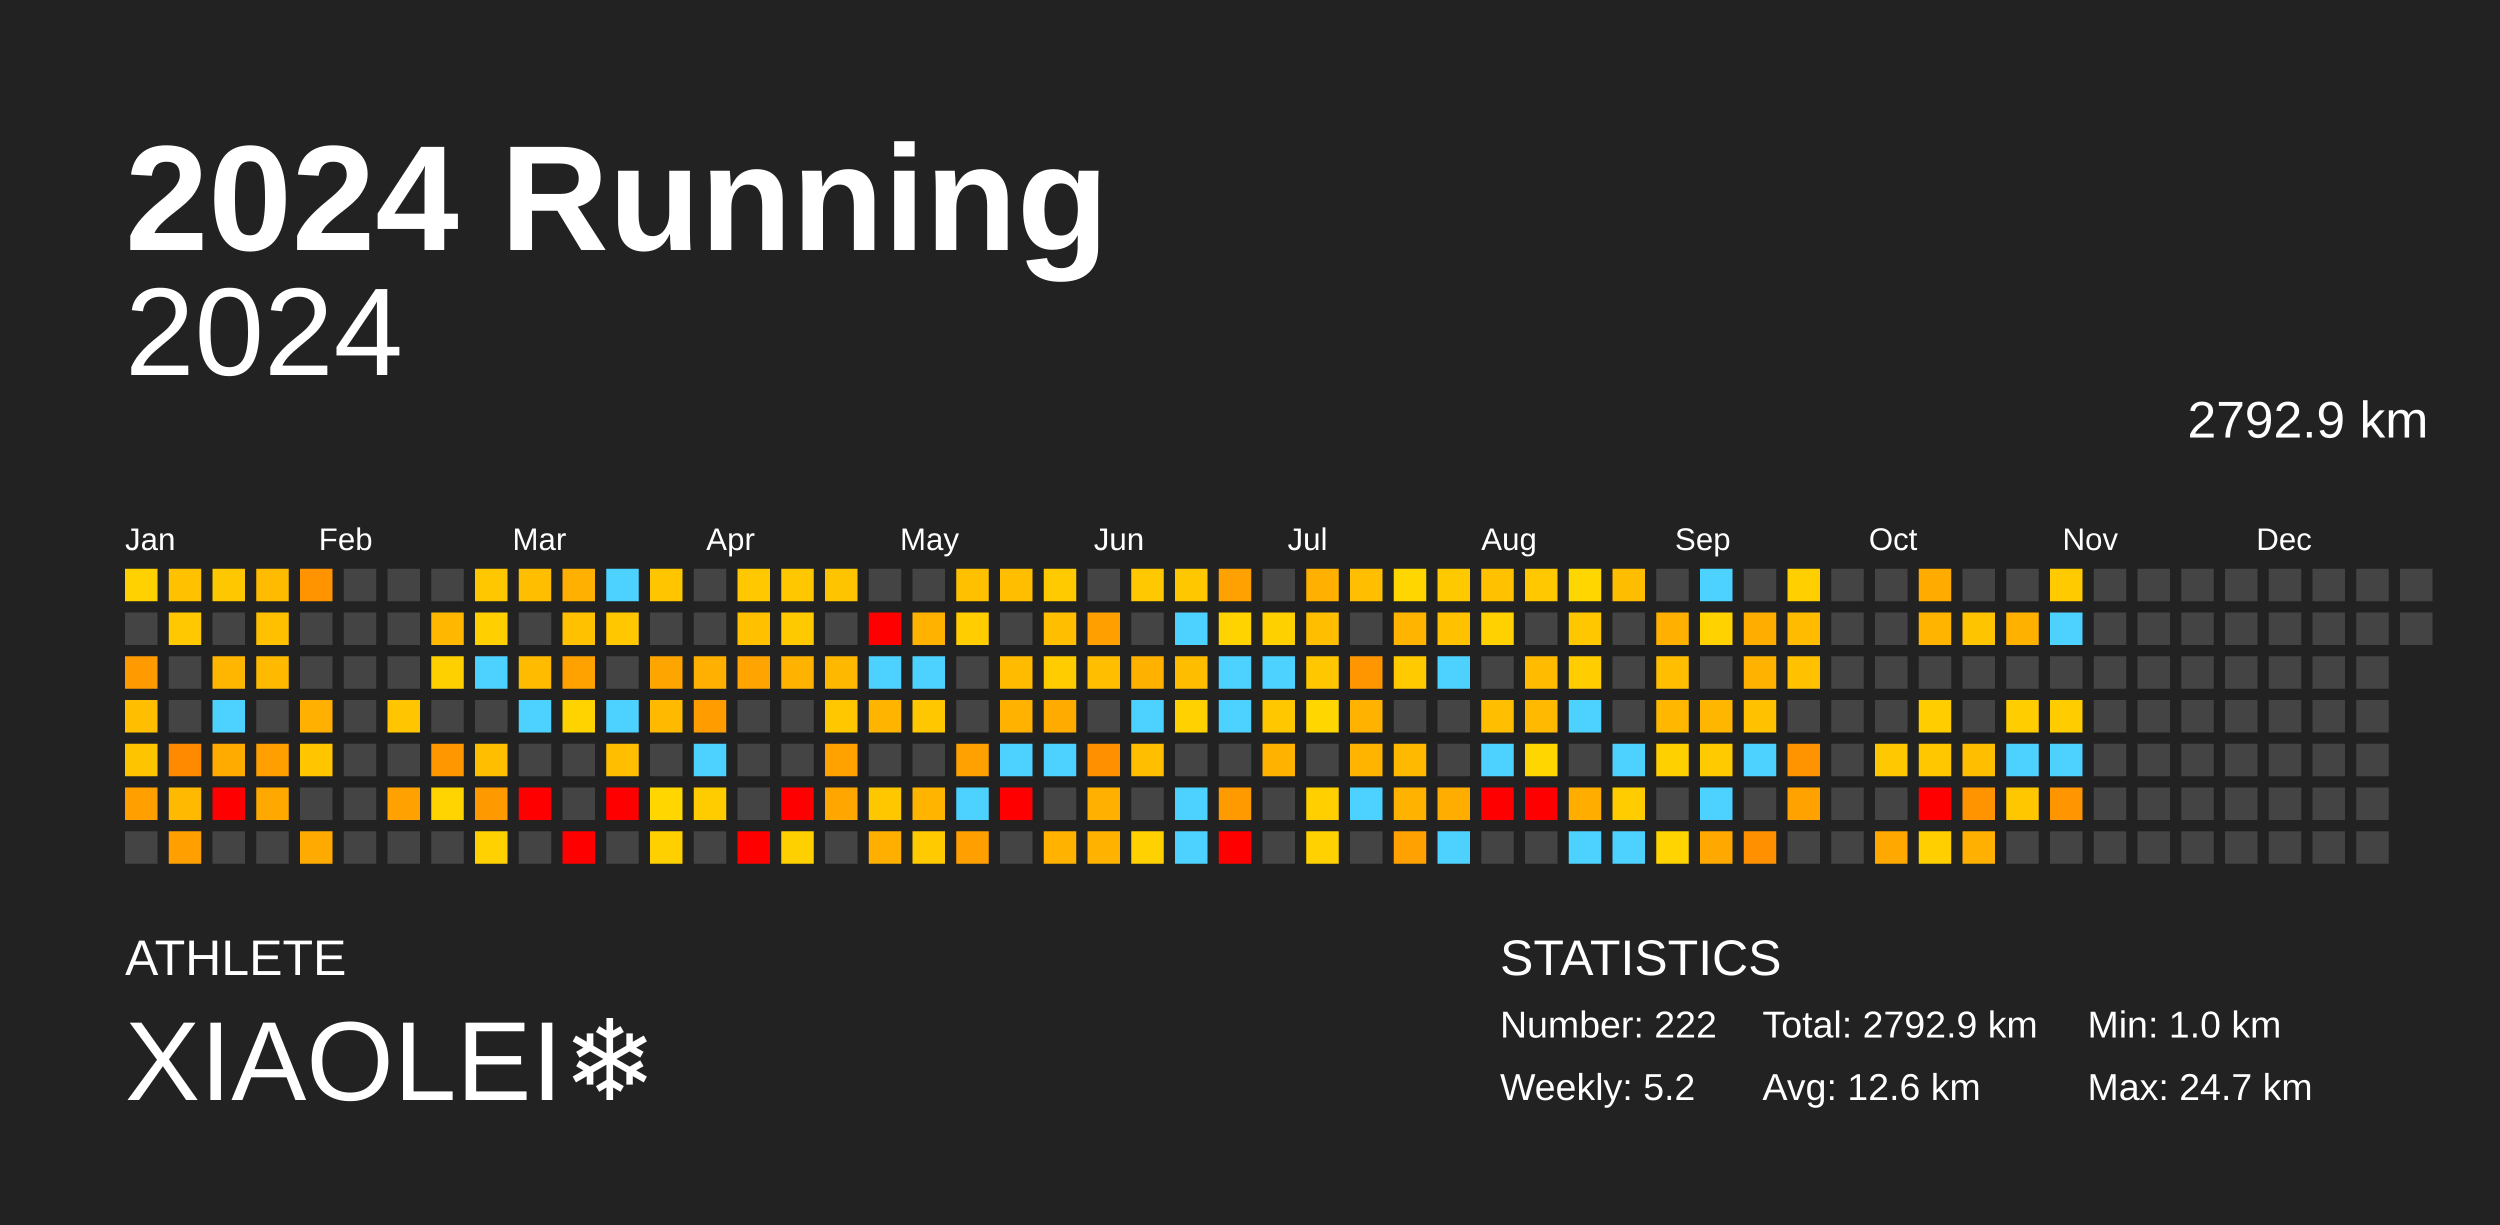
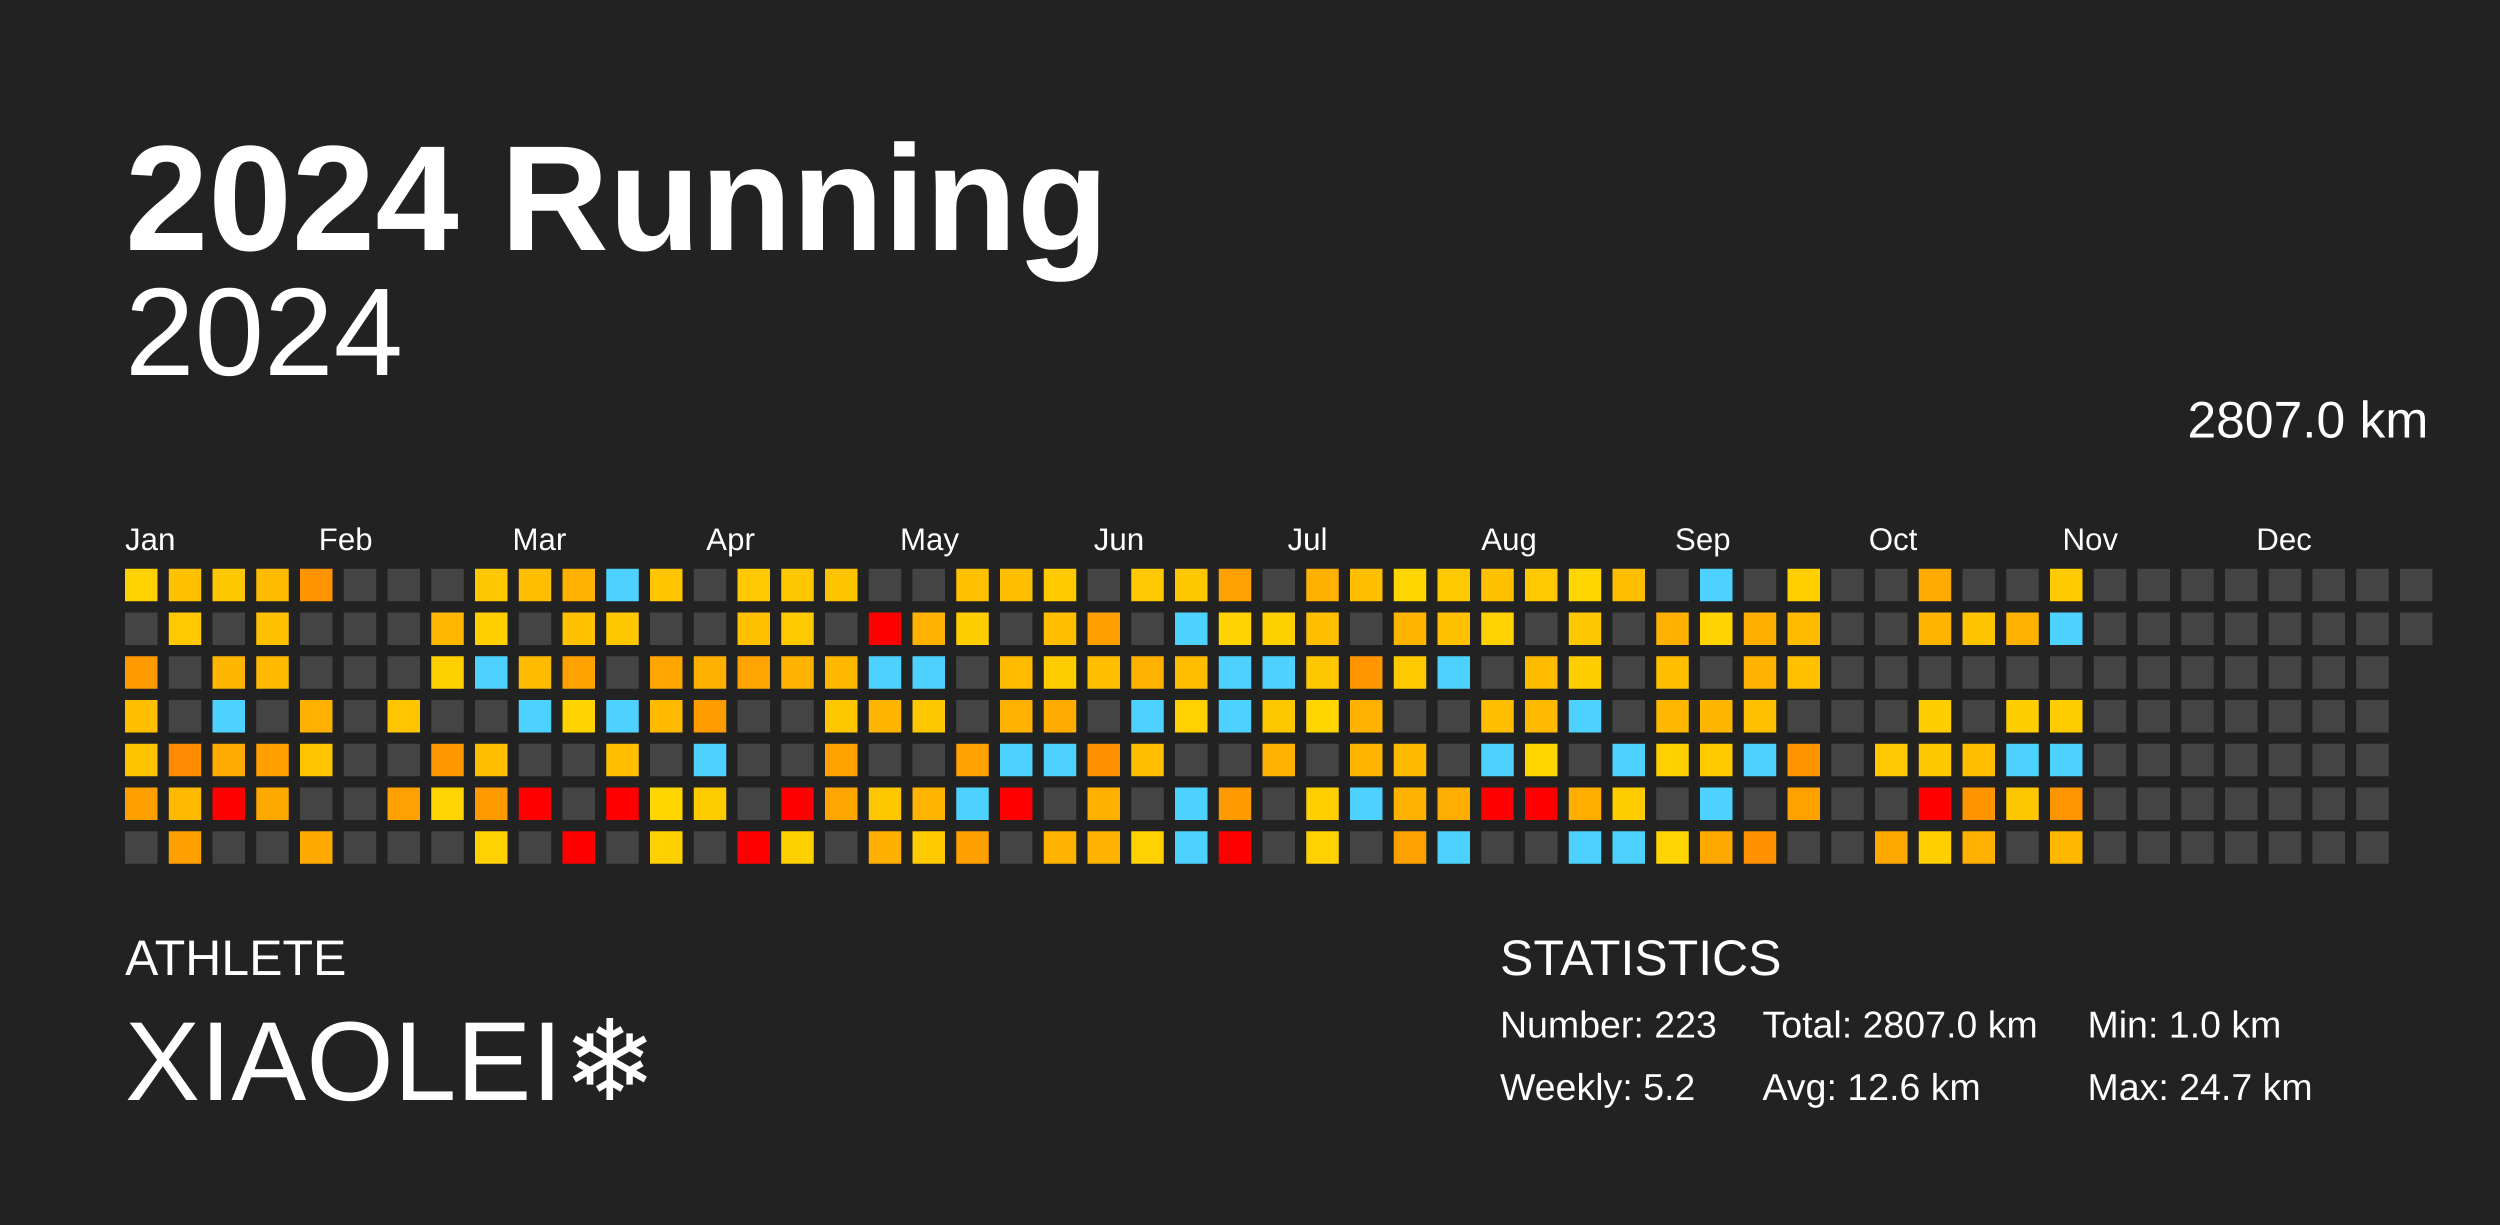
<svg xmlns="http://www.w3.org/2000/svg" baseProfile="full" height="98mm" version="1.1" viewBox="0,0,200,98" width="200mm">
  <defs />
  <rect fill="#222222" height="98" width="200" x="0" y="0" />
  <text fill="#FFFFFF" style="font-size:12px; font-family:Arial; font-weight:bold;" x="10" y="20">2024 Running</text>
  <text fill="#FFFFFF" style="font-size:4px; font-family:Arial" x="10" y="78">ATHLETE</text>
  <text fill="#FFFFFF" style="font-size:9px; font-family:Arial" x="10" y="88">XIAOLEI❄️</text>
  <text fill="#FFFFFF" style="font-size:4px; font-family:Arial" x="120" y="78">STATISTICS</text>
-   <text fill="#FFFFFF" style="font-size:3px; font-family:Arial" x="120" y="83">Number: 222</text>
+   <text fill="#FFFFFF" style="font-size:3px; font-family:Arial" x="120" y="83">Number: 223</text>
  <text fill="#FFFFFF" style="font-size:3px; font-family:Arial" x="120" y="88">Weekly: 5.2</text>
-   <text fill="#FFFFFF" style="font-size:3px; font-family:Arial" x="141" y="83">Total: 2792.9 km</text>
+   <text fill="#FFFFFF" style="font-size:3px; font-family:Arial" x="141" y="83">Total: 2807.0 km</text>
  <text fill="#FFFFFF" style="font-size:3px; font-family:Arial" x="141" y="88">Avg: 12.6 km</text>
  <text fill="#FFFFFF" style="font-size:3px; font-family:Arial" x="167" y="83">Min: 1.0 km</text>
  <text fill="#FFFFFF" style="font-size:3px; font-family:Arial" x="167" y="88">Max: 24.7 km</text>
  <text alignment-baseline="hanging" fill="#FFFFFF" style="font-size:10.0px; font-family:Arial;" x="10" y="30">2024</text>
-   <text alignment-baseline="hanging" fill="#FFFFFF" style="font-size:4.125px; font-family:Arial;" x="175" y="35">2792.9 km</text>
+   <text alignment-baseline="hanging" fill="#FFFFFF" style="font-size:4.125px; font-family:Arial;" x="175" y="35">2807.0 km</text>
  <text fill="#FFFFFF" style="font-size:2.5px; font-family:Arial" x="10.0" y="44">Jan</text>
  <text fill="#FFFFFF" style="font-size:2.5px; font-family:Arial" x="25.5" y="44">Feb</text>
  <text fill="#FFFFFF" style="font-size:2.5px; font-family:Arial" x="41.0" y="44">Mar</text>
  <text fill="#FFFFFF" style="font-size:2.5px; font-family:Arial" x="56.5" y="44">Apr</text>
  <text fill="#FFFFFF" style="font-size:2.5px; font-family:Arial" x="72.0" y="44">May</text>
  <text fill="#FFFFFF" style="font-size:2.5px; font-family:Arial" x="87.5" y="44">Jun</text>
  <text fill="#FFFFFF" style="font-size:2.5px; font-family:Arial" x="103.0" y="44">Jul</text>
  <text fill="#FFFFFF" style="font-size:2.5px; font-family:Arial" x="118.5" y="44">Aug</text>
  <text fill="#FFFFFF" style="font-size:2.5px; font-family:Arial" x="134.0" y="44">Sep</text>
  <text fill="#FFFFFF" style="font-size:2.5px; font-family:Arial" x="149.5" y="44">Oct</text>
  <text fill="#FFFFFF" style="font-size:2.5px; font-family:Arial" x="165.0" y="44">Nov</text>
  <text fill="#FFFFFF" style="font-size:2.5px; font-family:Arial" x="180.5" y="44">Dec</text>
  <rect fill="#ffd100" height="2.6" width="2.6" x="10.0" y="45.5" />
  <rect fill="#444444" height="2.6" width="2.6" x="10.0" y="49.0" />
  <rect fill="#ff9a00" height="2.6" width="2.6" x="10.0" y="52.5" />
  <rect fill="#ffbf00" height="2.6" width="2.6" x="10.0" y="56.0" />
  <rect fill="#ffc400" height="2.6" width="2.6" x="10.0" y="59.5" />
  <rect fill="#ff9f00" height="2.6" width="2.6" x="10.0" y="63.0" />
  <rect fill="#444444" height="2.6" width="2.6" x="10.0" y="66.5" />
  <rect fill="#ffc100" height="2.6" width="2.6" x="13.5" y="45.5" />
  <rect fill="#ffc800" height="2.6" width="2.6" x="13.5" y="49.0" />
  <rect fill="#444444" height="2.6" width="2.6" x="13.5" y="52.5" />
  <rect fill="#444444" height="2.6" width="2.6" x="13.5" y="56.0" />
  <rect fill="#ff8a00" height="2.6" width="2.6" x="13.5" y="59.5" />
  <rect fill="#ffb900" height="2.6" width="2.6" x="13.5" y="63.0" />
  <rect fill="#ffa000" height="2.6" width="2.6" x="13.5" y="66.5" />
  <rect fill="#ffc700" height="2.6" width="2.6" x="17.0" y="45.5" />
  <rect fill="#444444" height="2.6" width="2.6" x="17.0" y="49.0" />
  <rect fill="#ffb600" height="2.6" width="2.6" x="17.0" y="52.5" />
  <rect fill="#4dd2ff" height="2.6" width="2.6" x="17.0" y="56.0" />
  <rect fill="#ffab00" height="2.6" width="2.6" x="17.0" y="59.5" />
  <rect fill="red" height="2.6" width="2.6" x="17.0" y="63.0" />
  <rect fill="#444444" height="2.6" width="2.6" x="17.0" y="66.5" />
  <rect fill="#ffbb00" height="2.6" width="2.6" x="20.5" y="45.5" />
  <rect fill="#ffc000" height="2.6" width="2.6" x="20.5" y="49.0" />
  <rect fill="#ffba00" height="2.6" width="2.6" x="20.5" y="52.5" />
  <rect fill="#444444" height="2.6" width="2.6" x="20.5" y="56.0" />
  <rect fill="#ffa000" height="2.6" width="2.6" x="20.5" y="59.5" />
  <rect fill="#ffa900" height="2.6" width="2.6" x="20.5" y="63.0" />
  <rect fill="#444444" height="2.6" width="2.6" x="20.5" y="66.5" />
  <rect fill="#ff9400" height="2.6" width="2.6" x="24.0" y="45.5" />
  <rect fill="#444444" height="2.6" width="2.6" x="24.0" y="49.0" />
  <rect fill="#444444" height="2.6" width="2.6" x="24.0" y="52.5" />
  <rect fill="#ffb000" height="2.6" width="2.6" x="24.0" y="56.0" />
  <rect fill="#ffc600" height="2.6" width="2.6" x="24.0" y="59.5" />
  <rect fill="#444444" height="2.6" width="2.6" x="24.0" y="63.0" />
  <rect fill="#ffaa00" height="2.6" width="2.6" x="24.0" y="66.5" />
  <rect fill="#444444" height="2.6" width="2.6" x="27.5" y="45.5" />
  <rect fill="#444444" height="2.6" width="2.6" x="27.5" y="49.0" />
  <rect fill="#444444" height="2.6" width="2.6" x="27.5" y="52.5" />
  <rect fill="#444444" height="2.6" width="2.6" x="27.5" y="56.0" />
  <rect fill="#444444" height="2.6" width="2.6" x="27.5" y="59.5" />
  <rect fill="#444444" height="2.6" width="2.6" x="27.5" y="63.0" />
  <rect fill="#444444" height="2.6" width="2.6" x="27.5" y="66.5" />
  <rect fill="#444444" height="2.6" width="2.6" x="31.0" y="45.5" />
  <rect fill="#444444" height="2.6" width="2.6" x="31.0" y="49.0" />
  <rect fill="#444444" height="2.6" width="2.6" x="31.0" y="52.5" />
  <rect fill="#ffc500" height="2.6" width="2.6" x="31.0" y="56.0" />
  <rect fill="#444444" height="2.6" width="2.6" x="31.0" y="59.5" />
  <rect fill="#ffa100" height="2.6" width="2.6" x="31.0" y="63.0" />
  <rect fill="#444444" height="2.6" width="2.6" x="31.0" y="66.5" />
  <rect fill="#444444" height="2.6" width="2.6" x="34.5" y="45.5" />
  <rect fill="#ffb700" height="2.6" width="2.6" x="34.5" y="49.0" />
  <rect fill="#ffd000" height="2.6" width="2.6" x="34.5" y="52.5" />
  <rect fill="#444444" height="2.6" width="2.6" x="34.5" y="56.0" />
  <rect fill="#ff9800" height="2.6" width="2.6" x="34.5" y="59.5" />
  <rect fill="#ffd400" height="2.6" width="2.6" x="34.5" y="63.0" />
  <rect fill="#444444" height="2.6" width="2.6" x="34.5" y="66.5" />
  <rect fill="#ffc700" height="2.6" width="2.6" x="38.0" y="45.5" />
  <rect fill="#ffcf00" height="2.6" width="2.6" x="38.0" y="49.0" />
  <rect fill="#4dd2ff" height="2.6" width="2.6" x="38.0" y="52.5" />
  <rect fill="#444444" height="2.6" width="2.6" x="38.0" y="56.0" />
  <rect fill="#ffbe00" height="2.6" width="2.6" x="38.0" y="59.5" />
  <rect fill="#ff9900" height="2.6" width="2.6" x="38.0" y="63.0" />
  <rect fill="#ffd100" height="2.6" width="2.6" x="38.0" y="66.5" />
  <rect fill="#ffbf00" height="2.6" width="2.6" x="41.5" y="45.5" />
  <rect fill="#444444" height="2.6" width="2.6" x="41.5" y="49.0" />
  <rect fill="#ffbb00" height="2.6" width="2.6" x="41.5" y="52.5" />
  <rect fill="#4dd2ff" height="2.6" width="2.6" x="41.5" y="56.0" />
  <rect fill="#444444" height="2.6" width="2.6" x="41.5" y="59.5" />
  <rect fill="red" height="2.6" width="2.6" x="41.5" y="63.0" />
  <rect fill="#444444" height="2.6" width="2.6" x="41.5" y="66.5" />
  <rect fill="#ffb000" height="2.6" width="2.6" x="45.0" y="45.5" />
  <rect fill="#ffc100" height="2.6" width="2.6" x="45.0" y="49.0" />
  <rect fill="#ffa200" height="2.6" width="2.6" x="45.0" y="52.5" />
  <rect fill="#ffd300" height="2.6" width="2.6" x="45.0" y="56.0" />
  <rect fill="#444444" height="2.6" width="2.6" x="45.0" y="59.5" />
  <rect fill="#444444" height="2.6" width="2.6" x="45.0" y="63.0" />
  <rect fill="red" height="2.6" width="2.6" x="45.0" y="66.5" />
  <rect fill="#4dd2ff" height="2.6" width="2.6" x="48.5" y="45.5" />
  <rect fill="#ffc700" height="2.6" width="2.6" x="48.5" y="49.0" />
  <rect fill="#444444" height="2.6" width="2.6" x="48.5" y="52.5" />
  <rect fill="#4dd2ff" height="2.6" width="2.6" x="48.5" y="56.0" />
  <rect fill="#ffbf00" height="2.6" width="2.6" x="48.5" y="59.5" />
  <rect fill="red" height="2.6" width="2.6" x="48.5" y="63.0" />
  <rect fill="#444444" height="2.6" width="2.6" x="48.5" y="66.5" />
  <rect fill="#ffc600" height="2.6" width="2.6" x="52.0" y="45.5" />
  <rect fill="#444444" height="2.6" width="2.6" x="52.0" y="49.0" />
  <rect fill="#ffa500" height="2.6" width="2.6" x="52.0" y="52.5" />
  <rect fill="#ffba00" height="2.6" width="2.6" x="52.0" y="56.0" />
  <rect fill="#444444" height="2.6" width="2.6" x="52.0" y="59.5" />
  <rect fill="#ffd600" height="2.6" width="2.6" x="52.0" y="63.0" />
  <rect fill="#ffd000" height="2.6" width="2.6" x="52.0" y="66.5" />
  <rect fill="#444444" height="2.6" width="2.6" x="55.5" y="45.5" />
  <rect fill="#444444" height="2.6" width="2.6" x="55.5" y="49.0" />
  <rect fill="#ffb000" height="2.6" width="2.6" x="55.5" y="52.5" />
  <rect fill="#ff9d00" height="2.6" width="2.6" x="55.5" y="56.0" />
  <rect fill="#4dd2ff" height="2.6" width="2.6" x="55.5" y="59.5" />
  <rect fill="#ffcc00" height="2.6" width="2.6" x="55.5" y="63.0" />
  <rect fill="#444444" height="2.6" width="2.6" x="55.5" y="66.5" />
  <rect fill="#ffc800" height="2.6" width="2.6" x="59.0" y="45.5" />
  <rect fill="#ffc000" height="2.6" width="2.6" x="59.0" y="49.0" />
  <rect fill="#ffa400" height="2.6" width="2.6" x="59.0" y="52.5" />
  <rect fill="#444444" height="2.6" width="2.6" x="59.0" y="56.0" />
  <rect fill="#444444" height="2.6" width="2.6" x="59.0" y="59.5" />
  <rect fill="#444444" height="2.6" width="2.6" x="59.0" y="63.0" />
  <rect fill="red" height="2.6" width="2.6" x="59.0" y="66.5" />
  <rect fill="#ffc700" height="2.6" width="2.6" x="62.5" y="45.5" />
  <rect fill="#ffc900" height="2.6" width="2.6" x="62.5" y="49.0" />
  <rect fill="#ffb200" height="2.6" width="2.6" x="62.5" y="52.5" />
  <rect fill="#444444" height="2.6" width="2.6" x="62.5" y="56.0" />
  <rect fill="#444444" height="2.6" width="2.6" x="62.5" y="59.5" />
  <rect fill="red" height="2.6" width="2.6" x="62.5" y="63.0" />
  <rect fill="#ffd000" height="2.6" width="2.6" x="62.5" y="66.5" />
  <rect fill="#ffc400" height="2.6" width="2.6" x="66.0" y="45.5" />
  <rect fill="#444444" height="2.6" width="2.6" x="66.0" y="49.0" />
  <rect fill="#ffb800" height="2.6" width="2.6" x="66.0" y="52.5" />
  <rect fill="#ffc700" height="2.6" width="2.6" x="66.0" y="56.0" />
  <rect fill="#ffa200" height="2.6" width="2.6" x="66.0" y="59.5" />
  <rect fill="#ffa700" height="2.6" width="2.6" x="66.0" y="63.0" />
  <rect fill="#444444" height="2.6" width="2.6" x="66.0" y="66.5" />
  <rect fill="#444444" height="2.6" width="2.6" x="69.5" y="45.5" />
  <rect fill="red" height="2.6" width="2.6" x="69.5" y="49.0" />
  <rect fill="#4dd2ff" height="2.6" width="2.6" x="69.5" y="52.5" />
  <rect fill="#ffb400" height="2.6" width="2.6" x="69.5" y="56.0" />
  <rect fill="#444444" height="2.6" width="2.6" x="69.5" y="59.5" />
  <rect fill="#ffc700" height="2.6" width="2.6" x="69.5" y="63.0" />
  <rect fill="#ffaf00" height="2.6" width="2.6" x="69.5" y="66.5" />
  <rect fill="#444444" height="2.6" width="2.6" x="73.0" y="45.5" />
  <rect fill="#ffb200" height="2.6" width="2.6" x="73.0" y="49.0" />
  <rect fill="#4dd2ff" height="2.6" width="2.6" x="73.0" y="52.5" />
  <rect fill="#ffc700" height="2.6" width="2.6" x="73.0" y="56.0" />
  <rect fill="#444444" height="2.6" width="2.6" x="73.0" y="59.5" />
  <rect fill="#ffb400" height="2.6" width="2.6" x="73.0" y="63.0" />
  <rect fill="#ffcb00" height="2.6" width="2.6" x="73.0" y="66.5" />
  <rect fill="#ffc000" height="2.6" width="2.6" x="76.5" y="45.5" />
  <rect fill="#ffcd00" height="2.6" width="2.6" x="76.5" y="49.0" />
  <rect fill="#444444" height="2.6" width="2.6" x="76.5" y="52.5" />
  <rect fill="#444444" height="2.6" width="2.6" x="76.5" y="56.0" />
  <rect fill="#ffa100" height="2.6" width="2.6" x="76.5" y="59.5" />
  <rect fill="#4dd2ff" height="2.6" width="2.6" x="76.5" y="63.0" />
  <rect fill="#ff9f00" height="2.6" width="2.6" x="76.5" y="66.5" />
  <rect fill="#ffbf00" height="2.6" width="2.6" x="80.0" y="45.5" />
  <rect fill="#444444" height="2.6" width="2.6" x="80.0" y="49.0" />
  <rect fill="#ffbb00" height="2.6" width="2.6" x="80.0" y="52.5" />
  <rect fill="#ffb200" height="2.6" width="2.6" x="80.0" y="56.0" />
  <rect fill="#4dd2ff" height="2.6" width="2.6" x="80.0" y="59.5" />
  <rect fill="red" height="2.6" width="2.6" x="80.0" y="63.0" />
  <rect fill="#444444" height="2.6" width="2.6" x="80.0" y="66.5" />
  <rect fill="#ffca00" height="2.6" width="2.6" x="83.5" y="45.5" />
  <rect fill="#ffbf00" height="2.6" width="2.6" x="83.5" y="49.0" />
  <rect fill="#ffcc00" height="2.6" width="2.6" x="83.5" y="52.5" />
  <rect fill="#ffab00" height="2.6" width="2.6" x="83.5" y="56.0" />
  <rect fill="#4dd2ff" height="2.6" width="2.6" x="83.5" y="59.5" />
  <rect fill="#444444" height="2.6" width="2.6" x="83.5" y="63.0" />
  <rect fill="#ffb200" height="2.6" width="2.6" x="83.5" y="66.5" />
  <rect fill="#444444" height="2.6" width="2.6" x="87.0" y="45.5" />
  <rect fill="#ffa000" height="2.6" width="2.6" x="87.0" y="49.0" />
  <rect fill="#ffbf00" height="2.6" width="2.6" x="87.0" y="52.5" />
  <rect fill="#444444" height="2.6" width="2.6" x="87.0" y="56.0" />
  <rect fill="#ff9100" height="2.6" width="2.6" x="87.0" y="59.5" />
  <rect fill="#ffb000" height="2.6" width="2.6" x="87.0" y="63.0" />
  <rect fill="#ffb200" height="2.6" width="2.6" x="87.0" y="66.5" />
  <rect fill="#ffc800" height="2.6" width="2.6" x="90.5" y="45.5" />
  <rect fill="#444444" height="2.6" width="2.6" x="90.5" y="49.0" />
  <rect fill="#ffb100" height="2.6" width="2.6" x="90.5" y="52.5" />
  <rect fill="#4dd2ff" height="2.6" width="2.6" x="90.5" y="56.0" />
  <rect fill="#ffbf00" height="2.6" width="2.6" x="90.5" y="59.5" />
  <rect fill="#444444" height="2.6" width="2.6" x="90.5" y="63.0" />
  <rect fill="#ffd100" height="2.6" width="2.6" x="90.5" y="66.5" />
  <rect fill="#ffc700" height="2.6" width="2.6" x="94.0" y="45.5" />
  <rect fill="#4dd2ff" height="2.6" width="2.6" x="94.0" y="49.0" />
  <rect fill="#ffbd00" height="2.6" width="2.6" x="94.0" y="52.5" />
  <rect fill="#ffd100" height="2.6" width="2.6" x="94.0" y="56.0" />
  <rect fill="#444444" height="2.6" width="2.6" x="94.0" y="59.5" />
  <rect fill="#4dd2ff" height="2.6" width="2.6" x="94.0" y="63.0" />
  <rect fill="#4dd2ff" height="2.6" width="2.6" x="94.0" y="66.5" />
  <rect fill="#ffa100" height="2.6" width="2.6" x="97.5" y="45.5" />
  <rect fill="#ffd300" height="2.6" width="2.6" x="97.5" y="49.0" />
  <rect fill="#4dd2ff" height="2.6" width="2.6" x="97.5" y="52.5" />
  <rect fill="#4dd2ff" height="2.6" width="2.6" x="97.5" y="56.0" />
  <rect fill="#444444" height="2.6" width="2.6" x="97.5" y="59.5" />
  <rect fill="#ff9a00" height="2.6" width="2.6" x="97.5" y="63.0" />
  <rect fill="red" height="2.6" width="2.6" x="97.5" y="66.5" />
  <rect fill="#444444" height="2.6" width="2.6" x="101.0" y="45.5" />
  <rect fill="#ffd000" height="2.6" width="2.6" x="101.0" y="49.0" />
  <rect fill="#4dd2ff" height="2.6" width="2.6" x="101.0" y="52.5" />
  <rect fill="#ffc700" height="2.6" width="2.6" x="101.0" y="56.0" />
  <rect fill="#ffb300" height="2.6" width="2.6" x="101.0" y="59.5" />
  <rect fill="#444444" height="2.6" width="2.6" x="101.0" y="63.0" />
  <rect fill="#444444" height="2.6" width="2.6" x="101.0" y="66.5" />
  <rect fill="#ffb000" height="2.6" width="2.6" x="104.5" y="45.5" />
  <rect fill="#ffbf00" height="2.6" width="2.6" x="104.5" y="49.0" />
  <rect fill="#ffc700" height="2.6" width="2.6" x="104.5" y="52.5" />
  <rect fill="#ffd600" height="2.6" width="2.6" x="104.5" y="56.0" />
  <rect fill="#444444" height="2.6" width="2.6" x="104.5" y="59.5" />
  <rect fill="#ffcf00" height="2.6" width="2.6" x="104.5" y="63.0" />
  <rect fill="#ffd100" height="2.6" width="2.6" x="104.5" y="66.5" />
  <rect fill="#ffbf00" height="2.6" width="2.6" x="108.0" y="45.5" />
  <rect fill="#444444" height="2.6" width="2.6" x="108.0" y="49.0" />
  <rect fill="#ff9600" height="2.6" width="2.6" x="108.0" y="52.5" />
  <rect fill="#ffb200" height="2.6" width="2.6" x="108.0" y="56.0" />
  <rect fill="#ffb500" height="2.6" width="2.6" x="108.0" y="59.5" />
  <rect fill="#4dd2ff" height="2.6" width="2.6" x="108.0" y="63.0" />
  <rect fill="#444444" height="2.6" width="2.6" x="108.0" y="66.5" />
  <rect fill="#ffd600" height="2.6" width="2.6" x="111.5" y="45.5" />
  <rect fill="#ffb500" height="2.6" width="2.6" x="111.5" y="49.0" />
  <rect fill="#ffca00" height="2.6" width="2.6" x="111.5" y="52.5" />
  <rect fill="#444444" height="2.6" width="2.6" x="111.5" y="56.0" />
  <rect fill="#ffba00" height="2.6" width="2.6" x="111.5" y="59.5" />
  <rect fill="#ffb200" height="2.6" width="2.6" x="111.5" y="63.0" />
  <rect fill="#ffa100" height="2.6" width="2.6" x="111.5" y="66.5" />
  <rect fill="#ffc900" height="2.6" width="2.6" x="115.0" y="45.5" />
  <rect fill="#ffc100" height="2.6" width="2.6" x="115.0" y="49.0" />
  <rect fill="#4dd2ff" height="2.6" width="2.6" x="115.0" y="52.5" />
  <rect fill="#444444" height="2.6" width="2.6" x="115.0" y="56.0" />
  <rect fill="#444444" height="2.6" width="2.6" x="115.0" y="59.5" />
  <rect fill="#ffad00" height="2.6" width="2.6" x="115.0" y="63.0" />
  <rect fill="#4dd2ff" height="2.6" width="2.6" x="115.0" y="66.5" />
  <rect fill="#ffc100" height="2.6" width="2.6" x="118.5" y="45.5" />
  <rect fill="#ffd100" height="2.6" width="2.6" x="118.5" y="49.0" />
  <rect fill="#444444" height="2.6" width="2.6" x="118.5" y="52.5" />
  <rect fill="#ffbf00" height="2.6" width="2.6" x="118.5" y="56.0" />
  <rect fill="#4dd2ff" height="2.6" width="2.6" x="118.5" y="59.5" />
  <rect fill="red" height="2.6" width="2.6" x="118.5" y="63.0" />
  <rect fill="#444444" height="2.6" width="2.6" x="118.5" y="66.5" />
  <rect fill="#ffc800" height="2.6" width="2.6" x="122.0" y="45.5" />
  <rect fill="#444444" height="2.6" width="2.6" x="122.0" y="49.0" />
  <rect fill="#ffbb00" height="2.6" width="2.6" x="122.0" y="52.5" />
  <rect fill="#ffb900" height="2.6" width="2.6" x="122.0" y="56.0" />
  <rect fill="#ffd600" height="2.6" width="2.6" x="122.0" y="59.5" />
  <rect fill="red" height="2.6" width="2.6" x="122.0" y="63.0" />
  <rect fill="#444444" height="2.6" width="2.6" x="122.0" y="66.5" />
  <rect fill="#ffd600" height="2.6" width="2.6" x="125.5" y="45.5" />
  <rect fill="#ffc700" height="2.6" width="2.6" x="125.5" y="49.0" />
  <rect fill="#ffcd00" height="2.6" width="2.6" x="125.5" y="52.5" />
  <rect fill="#4dd2ff" height="2.6" width="2.6" x="125.5" y="56.0" />
  <rect fill="#444444" height="2.6" width="2.6" x="125.5" y="59.5" />
  <rect fill="#ffae00" height="2.6" width="2.6" x="125.5" y="63.0" />
  <rect fill="#4dd2ff" height="2.6" width="2.6" x="125.5" y="66.5" />
  <rect fill="#ffbd00" height="2.6" width="2.6" x="129.0" y="45.5" />
  <rect fill="#444444" height="2.6" width="2.6" x="129.0" y="49.0" />
  <rect fill="#444444" height="2.6" width="2.6" x="129.0" y="52.5" />
  <rect fill="#444444" height="2.6" width="2.6" x="129.0" y="56.0" />
  <rect fill="#4dd2ff" height="2.6" width="2.6" x="129.0" y="59.5" />
  <rect fill="#ffcc00" height="2.6" width="2.6" x="129.0" y="63.0" />
  <rect fill="#4dd2ff" height="2.6" width="2.6" x="129.0" y="66.5" />
  <rect fill="#444444" height="2.6" width="2.6" x="132.5" y="45.5" />
  <rect fill="#ffb000" height="2.6" width="2.6" x="132.5" y="49.0" />
  <rect fill="#ffbf00" height="2.6" width="2.6" x="132.5" y="52.5" />
  <rect fill="#ffb700" height="2.6" width="2.6" x="132.5" y="56.0" />
  <rect fill="#ffd000" height="2.6" width="2.6" x="132.5" y="59.5" />
  <rect fill="#444444" height="2.6" width="2.6" x="132.5" y="63.0" />
  <rect fill="#ffd400" height="2.6" width="2.6" x="132.5" y="66.5" />
  <rect fill="#4dd2ff" height="2.6" width="2.6" x="136.0" y="45.5" />
  <rect fill="#ffd200" height="2.6" width="2.6" x="136.0" y="49.0" />
  <rect fill="#444444" height="2.6" width="2.6" x="136.0" y="52.5" />
  <rect fill="#ffb600" height="2.6" width="2.6" x="136.0" y="56.0" />
  <rect fill="#ffca00" height="2.6" width="2.6" x="136.0" y="59.5" />
  <rect fill="#4dd2ff" height="2.6" width="2.6" x="136.0" y="63.0" />
  <rect fill="#ffa900" height="2.6" width="2.6" x="136.0" y="66.5" />
  <rect fill="#444444" height="2.6" width="2.6" x="139.5" y="45.5" />
  <rect fill="#ffae00" height="2.6" width="2.6" x="139.5" y="49.0" />
  <rect fill="#ffb300" height="2.6" width="2.6" x="139.5" y="52.5" />
  <rect fill="#ffc100" height="2.6" width="2.6" x="139.5" y="56.0" />
  <rect fill="#4dd2ff" height="2.6" width="2.6" x="139.5" y="59.5" />
  <rect fill="#444444" height="2.6" width="2.6" x="139.5" y="63.0" />
  <rect fill="#ff9000" height="2.6" width="2.6" x="139.5" y="66.5" />
  <rect fill="#ffcf00" height="2.6" width="2.6" x="143.0" y="45.5" />
  <rect fill="#ffbb00" height="2.6" width="2.6" x="143.0" y="49.0" />
  <rect fill="#ffc100" height="2.6" width="2.6" x="143.0" y="52.5" />
  <rect fill="#444444" height="2.6" width="2.6" x="143.0" y="56.0" />
  <rect fill="#ff9300" height="2.6" width="2.6" x="143.0" y="59.5" />
  <rect fill="#ffa200" height="2.6" width="2.6" x="143.0" y="63.0" />
  <rect fill="#444444" height="2.6" width="2.6" x="143.0" y="66.5" />
  <rect fill="#444444" height="2.6" width="2.6" x="146.5" y="45.5" />
  <rect fill="#444444" height="2.6" width="2.6" x="146.5" y="49.0" />
  <rect fill="#444444" height="2.6" width="2.6" x="146.5" y="52.5" />
  <rect fill="#444444" height="2.6" width="2.6" x="146.5" y="56.0" />
  <rect fill="#444444" height="2.6" width="2.6" x="146.5" y="59.5" />
  <rect fill="#444444" height="2.6" width="2.6" x="146.5" y="63.0" />
  <rect fill="#444444" height="2.6" width="2.6" x="146.5" y="66.5" />
  <rect fill="#444444" height="2.6" width="2.6" x="150.0" y="45.5" />
  <rect fill="#444444" height="2.6" width="2.6" x="150.0" y="49.0" />
  <rect fill="#444444" height="2.6" width="2.6" x="150.0" y="52.5" />
  <rect fill="#444444" height="2.6" width="2.6" x="150.0" y="56.0" />
  <rect fill="#ffc800" height="2.6" width="2.6" x="150.0" y="59.5" />
  <rect fill="#444444" height="2.6" width="2.6" x="150.0" y="63.0" />
  <rect fill="#ffa900" height="2.6" width="2.6" x="150.0" y="66.5" />
  <rect fill="#ffab00" height="2.6" width="2.6" x="153.5" y="45.5" />
  <rect fill="#ffb500" height="2.6" width="2.6" x="153.5" y="49.0" />
  <rect fill="#444444" height="2.6" width="2.6" x="153.5" y="52.5" />
  <rect fill="#ffcd00" height="2.6" width="2.6" x="153.5" y="56.0" />
  <rect fill="#ffc700" height="2.6" width="2.6" x="153.5" y="59.5" />
  <rect fill="red" height="2.6" width="2.6" x="153.5" y="63.0" />
  <rect fill="#ffcf00" height="2.6" width="2.6" x="153.5" y="66.5" />
  <rect fill="#444444" height="2.6" width="2.6" x="157.0" y="45.5" />
  <rect fill="#ffc400" height="2.6" width="2.6" x="157.0" y="49.0" />
  <rect fill="#444444" height="2.6" width="2.6" x="157.0" y="52.5" />
  <rect fill="#444444" height="2.6" width="2.6" x="157.0" y="56.0" />
  <rect fill="#ffbf00" height="2.6" width="2.6" x="157.0" y="59.5" />
  <rect fill="#ff9400" height="2.6" width="2.6" x="157.0" y="63.0" />
  <rect fill="#ffb000" height="2.6" width="2.6" x="157.0" y="66.5" />
  <rect fill="#444444" height="2.6" width="2.6" x="160.5" y="45.5" />
  <rect fill="#ffb100" height="2.6" width="2.6" x="160.5" y="49.0" />
  <rect fill="#444444" height="2.6" width="2.6" x="160.5" y="52.5" />
  <rect fill="#ffcd00" height="2.6" width="2.6" x="160.5" y="56.0" />
  <rect fill="#4dd2ff" height="2.6" width="2.6" x="160.5" y="59.5" />
  <rect fill="#ffc700" height="2.6" width="2.6" x="160.5" y="63.0" />
  <rect fill="#444444" height="2.6" width="2.6" x="160.5" y="66.5" />
  <rect fill="#ffca00" height="2.6" width="2.6" x="164.0" y="45.5" />
  <rect fill="#4dd2ff" height="2.6" width="2.6" x="164.0" y="49.0" />
  <rect fill="#444444" height="2.6" width="2.6" x="164.0" y="52.5" />
  <rect fill="#ffcc00" height="2.6" width="2.6" x="164.0" y="56.0" />
  <rect fill="#4dd2ff" height="2.6" width="2.6" x="164.0" y="59.5" />
  <rect fill="#ff9500" height="2.6" width="2.6" x="164.0" y="63.0" />
-   <rect fill="#444444" height="2.6" width="2.6" x="164.0" y="66.5" />
+   <rect fill="#ffb700" height="2.6" width="2.6" x="164.0" y="66.5" />
  <rect fill="#444444" height="2.6" width="2.6" x="167.5" y="45.5" />
  <rect fill="#444444" height="2.6" width="2.6" x="167.5" y="49.0" />
  <rect fill="#444444" height="2.6" width="2.6" x="167.5" y="52.5" />
  <rect fill="#444444" height="2.6" width="2.6" x="167.5" y="56.0" />
  <rect fill="#444444" height="2.6" width="2.6" x="167.5" y="59.5" />
  <rect fill="#444444" height="2.6" width="2.6" x="167.5" y="63.0" />
  <rect fill="#444444" height="2.6" width="2.6" x="167.5" y="66.5" />
  <rect fill="#444444" height="2.6" width="2.6" x="171.0" y="45.5" />
  <rect fill="#444444" height="2.6" width="2.6" x="171.0" y="49.0" />
  <rect fill="#444444" height="2.6" width="2.6" x="171.0" y="52.5" />
  <rect fill="#444444" height="2.6" width="2.6" x="171.0" y="56.0" />
  <rect fill="#444444" height="2.6" width="2.6" x="171.0" y="59.5" />
  <rect fill="#444444" height="2.6" width="2.6" x="171.0" y="63.0" />
  <rect fill="#444444" height="2.6" width="2.6" x="171.0" y="66.5" />
  <rect fill="#444444" height="2.6" width="2.6" x="174.5" y="45.5" />
  <rect fill="#444444" height="2.6" width="2.6" x="174.5" y="49.0" />
  <rect fill="#444444" height="2.6" width="2.6" x="174.5" y="52.5" />
  <rect fill="#444444" height="2.6" width="2.6" x="174.5" y="56.0" />
  <rect fill="#444444" height="2.6" width="2.6" x="174.5" y="59.5" />
  <rect fill="#444444" height="2.6" width="2.6" x="174.5" y="63.0" />
  <rect fill="#444444" height="2.6" width="2.6" x="174.5" y="66.5" />
  <rect fill="#444444" height="2.6" width="2.6" x="178.0" y="45.5" />
  <rect fill="#444444" height="2.6" width="2.6" x="178.0" y="49.0" />
  <rect fill="#444444" height="2.6" width="2.6" x="178.0" y="52.5" />
  <rect fill="#444444" height="2.6" width="2.6" x="178.0" y="56.0" />
  <rect fill="#444444" height="2.6" width="2.6" x="178.0" y="59.5" />
  <rect fill="#444444" height="2.6" width="2.6" x="178.0" y="63.0" />
  <rect fill="#444444" height="2.6" width="2.6" x="178.0" y="66.5" />
  <rect fill="#444444" height="2.6" width="2.6" x="181.5" y="45.5" />
  <rect fill="#444444" height="2.6" width="2.6" x="181.5" y="49.0" />
  <rect fill="#444444" height="2.6" width="2.6" x="181.5" y="52.5" />
  <rect fill="#444444" height="2.6" width="2.6" x="181.5" y="56.0" />
  <rect fill="#444444" height="2.6" width="2.6" x="181.5" y="59.5" />
  <rect fill="#444444" height="2.6" width="2.6" x="181.5" y="63.0" />
  <rect fill="#444444" height="2.6" width="2.6" x="181.5" y="66.5" />
  <rect fill="#444444" height="2.6" width="2.6" x="185.0" y="45.5" />
  <rect fill="#444444" height="2.6" width="2.6" x="185.0" y="49.0" />
  <rect fill="#444444" height="2.6" width="2.6" x="185.0" y="52.5" />
  <rect fill="#444444" height="2.6" width="2.6" x="185.0" y="56.0" />
  <rect fill="#444444" height="2.6" width="2.6" x="185.0" y="59.5" />
  <rect fill="#444444" height="2.6" width="2.6" x="185.0" y="63.0" />
  <rect fill="#444444" height="2.6" width="2.6" x="185.0" y="66.5" />
  <rect fill="#444444" height="2.6" width="2.6" x="188.5" y="45.5" />
  <rect fill="#444444" height="2.6" width="2.6" x="188.5" y="49.0" />
  <rect fill="#444444" height="2.6" width="2.6" x="188.5" y="52.5" />
  <rect fill="#444444" height="2.6" width="2.6" x="188.5" y="56.0" />
  <rect fill="#444444" height="2.6" width="2.6" x="188.5" y="59.5" />
  <rect fill="#444444" height="2.6" width="2.6" x="188.5" y="63.0" />
  <rect fill="#444444" height="2.6" width="2.6" x="188.5" y="66.5" />
  <rect fill="#444444" height="2.6" width="2.6" x="192.0" y="45.5" />
  <rect fill="#444444" height="2.6" width="2.6" x="192.0" y="49.0" />
</svg>
